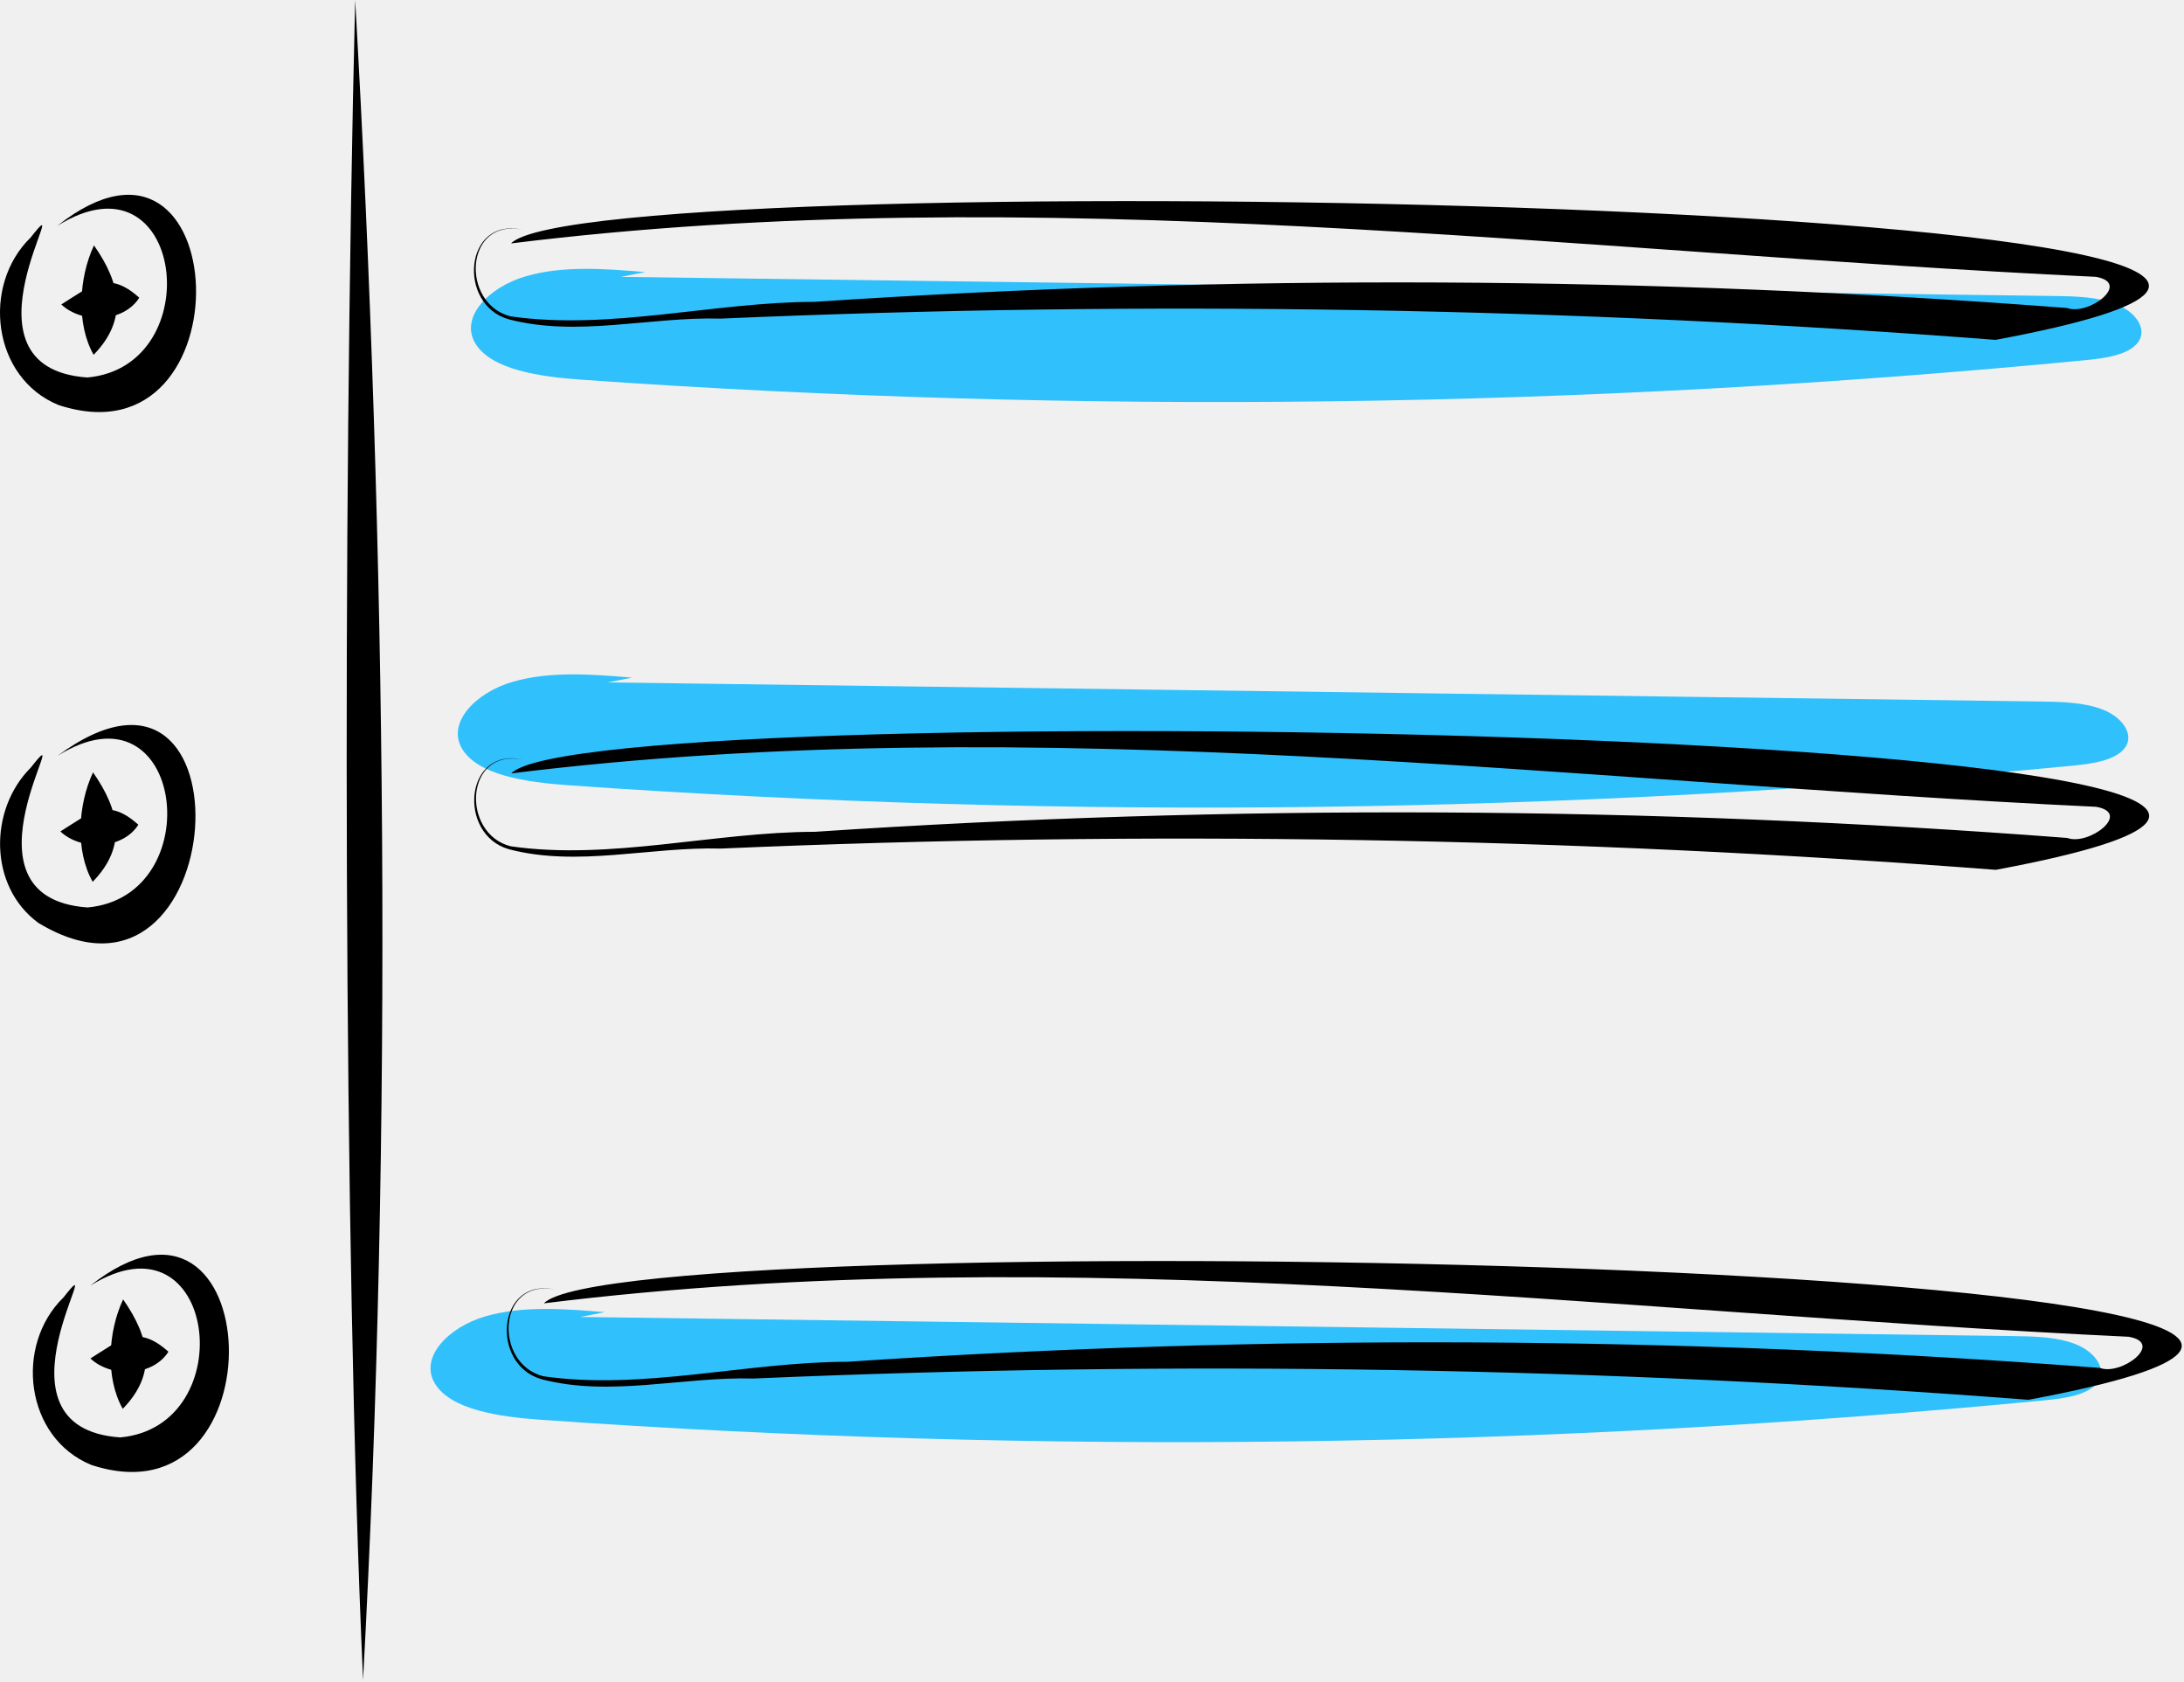
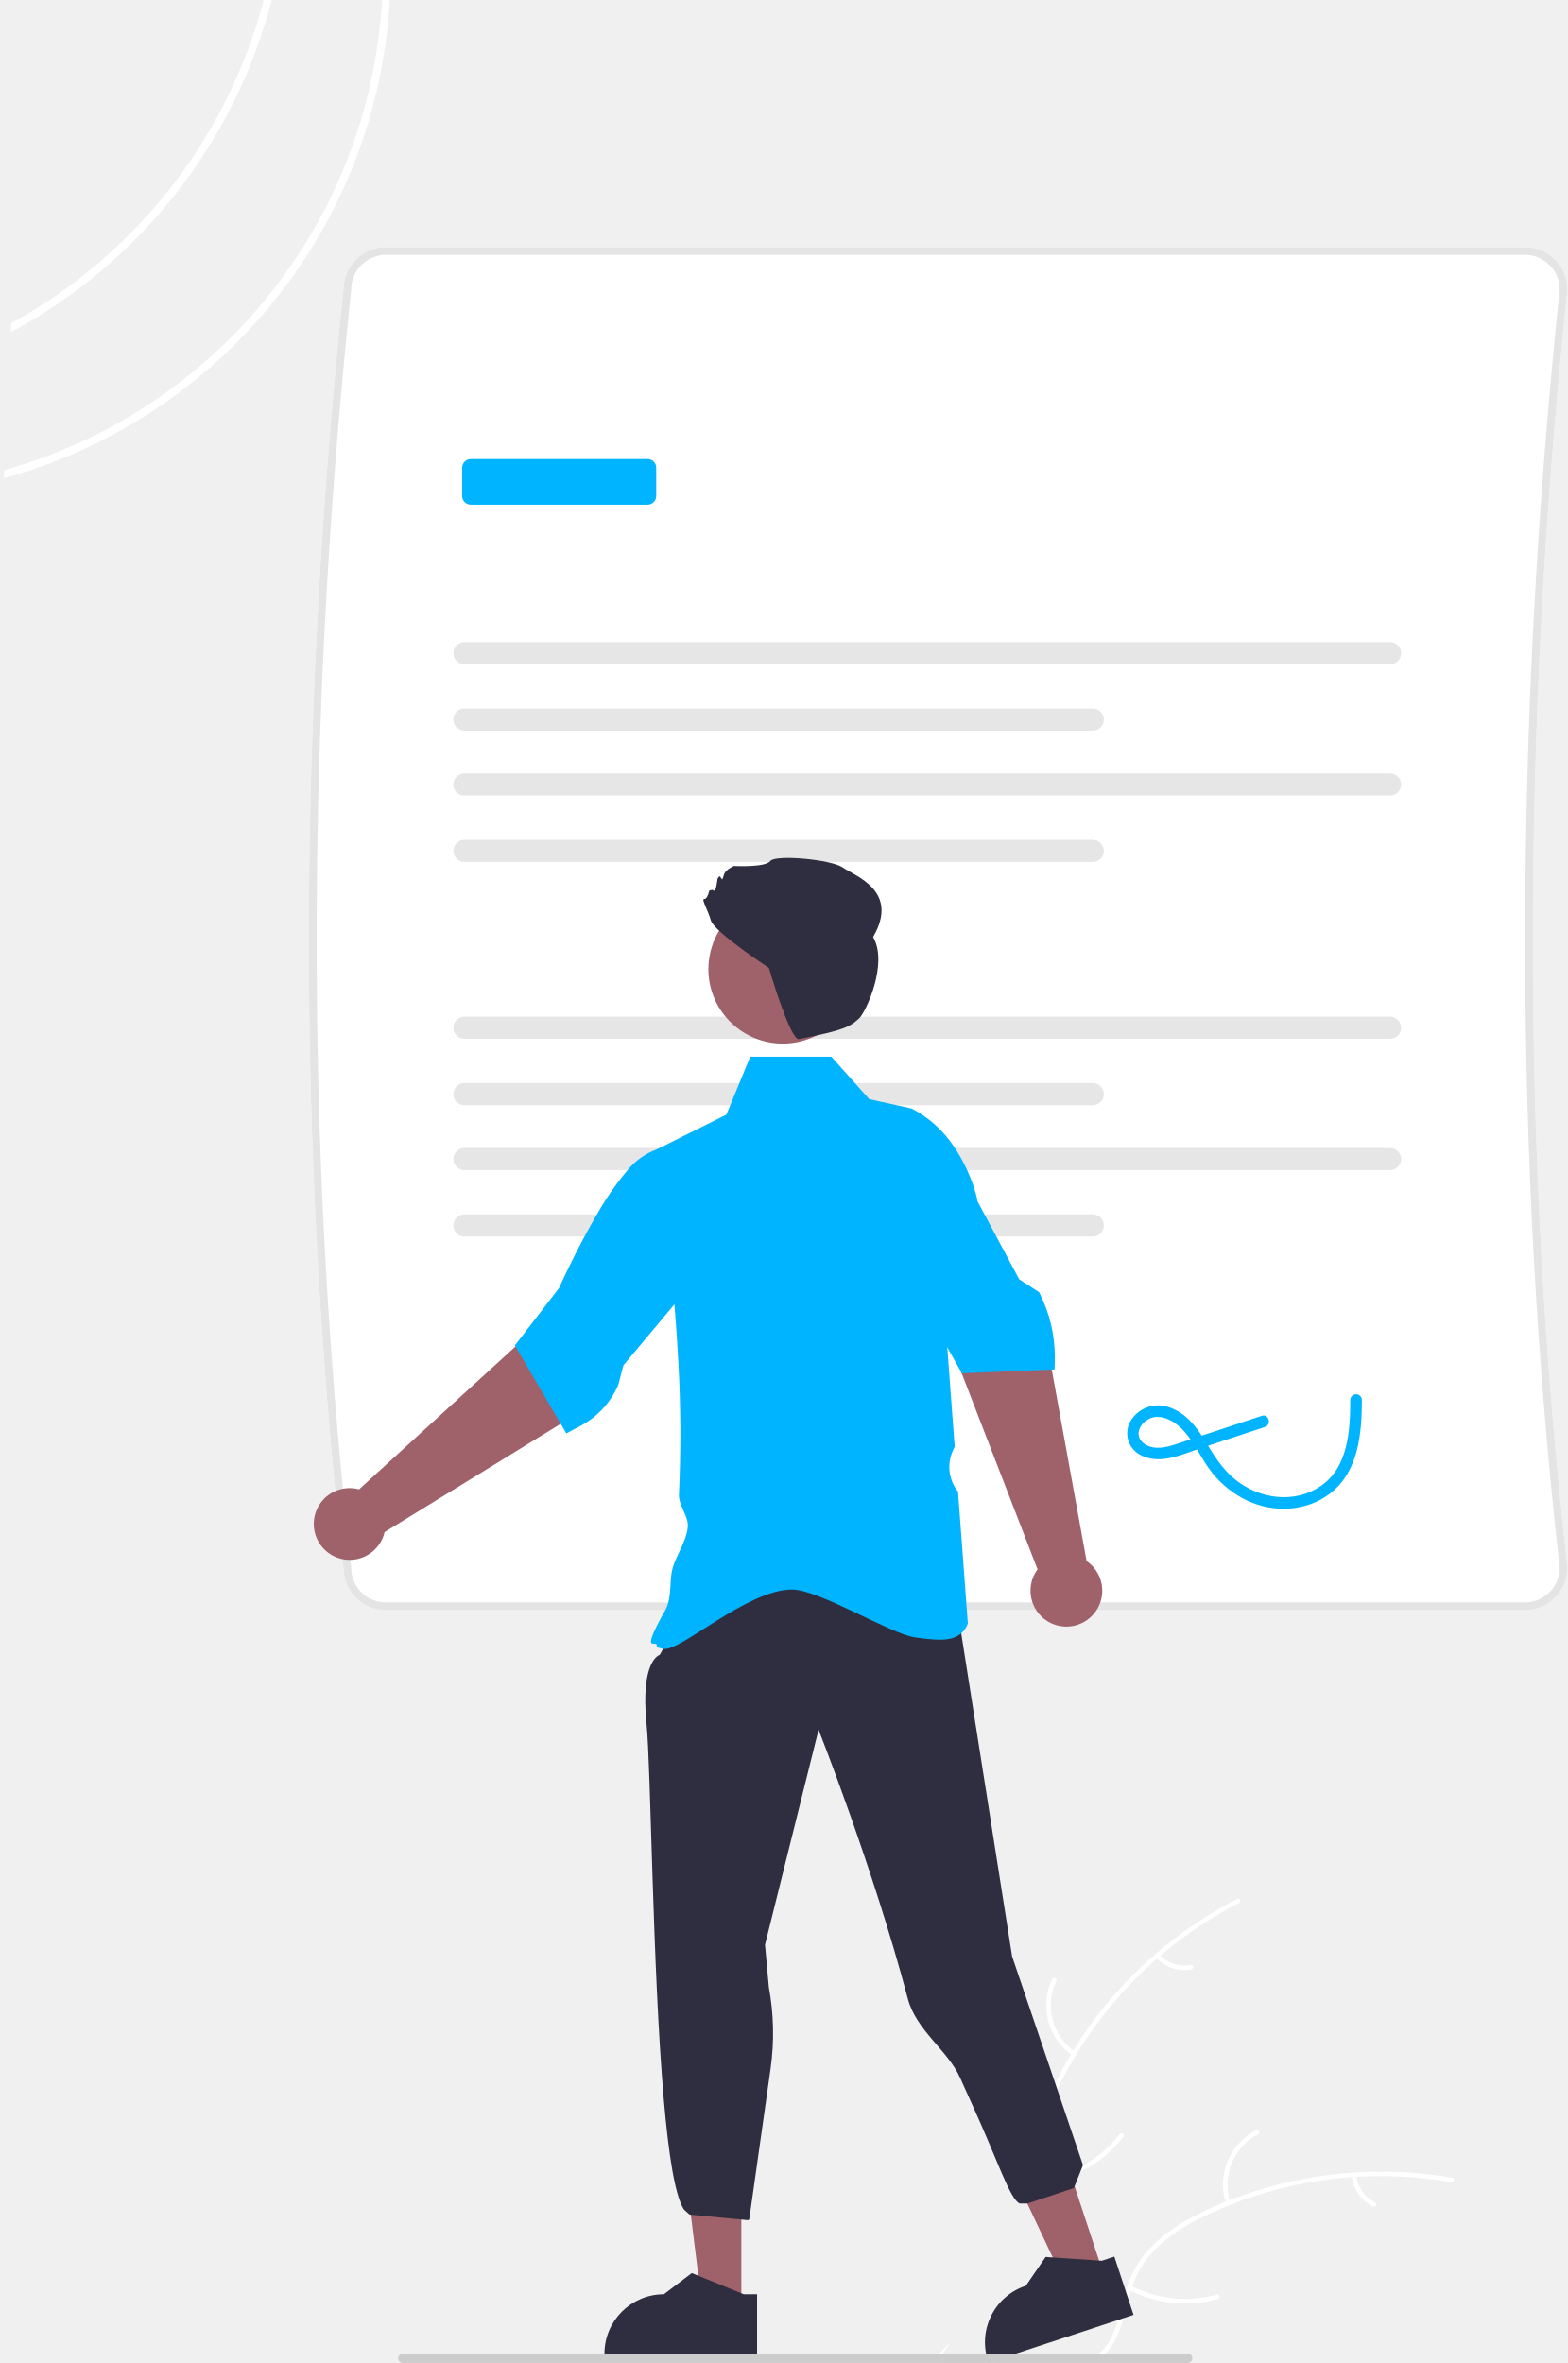
- <svg xmlns="http://www.w3.org/2000/svg" width="100%" height="100%" viewBox="0 0 726 559" version="1.1" xml:space="preserve" style="fill-rule:evenodd;clip-rule:evenodd;stroke-linejoin:round;stroke-miterlimit:2;">
-   <g transform="matrix(1,0,0,1,-237.375,-170.842)">
-     <path d="M451.84,261.271c-13.291,-1.129 -27.292,-2.197 -39.643,1.383c-12.351,3.579 -21.913,13.556 -16.915,22.151c5.185,8.915 21.541,11.254 35.36,12.23c166.571,11.736 333.831,9.564 500.041,-6.496c6.642,-0.644 14.251,-1.763 17.368,-5.872c3.361,-4.431 -0.819,-10.157 -7.067,-12.678c-6.249,-2.521 -13.84,-2.684 -21.073,-2.781l-476.188,-6.347" style="fill:rgb(0,180,255);fill-opacity:0.8;fill-rule:nonzero;" />
-   </g>
-   <g transform="matrix(1,0,0,1,-237.375,-170.842)">
-     <path d="M447.471,396.053c-13.291,-1.129 -27.292,-2.197 -39.643,1.383c-12.351,3.579 -21.913,13.556 -16.915,22.151c5.185,8.915 21.541,11.254 35.36,12.23c166.571,11.736 333.831,9.564 500.041,-6.496c6.642,-0.644 14.251,-1.763 17.368,-5.872c3.361,-4.431 -0.819,-10.157 -7.067,-12.678c-6.249,-2.521 -13.841,-2.684 -21.073,-2.781l-476.188,-6.347" style="fill:rgb(0,180,255);fill-opacity:0.8;fill-rule:nonzero;" />
-   </g>
-   <g transform="matrix(1,0,0,1,-237.375,-170.842)">
-     <path d="M438.4,606.951c-13.291,-1.129 -27.292,-2.197 -39.643,1.382c-12.351,3.579 -21.913,13.557 -16.915,22.151c5.185,8.916 21.541,11.254 35.36,12.23c166.571,11.737 333.831,9.564 500.041,-6.495c6.642,-0.645 14.251,-1.763 17.368,-5.872c3.361,-4.431 -0.819,-10.158 -7.067,-12.679c-6.249,-2.521 -13.84,-2.684 -21.073,-2.78l-476.188,-6.348" style="fill:rgb(0,180,255);fill-opacity:0.8;fill-rule:nonzero;" />
-   </g>
-   <g transform="matrix(1,0,0,1,-237.375,-170.842)">
-     <path d="M407.257,251.74c174.331,-21.595 351.979,2.871 526.835,11.111c11.986,2.114 -2.543,13.016 -9.569,10.356c-138.557,-10.614 -277.696,-11.298 -416.351,-2.047c-33.496,0.043 -68.088,9.573 -101.138,4.812c-16.643,-4.273 -15.23,-32.87 4.138,-28.776c-19.501,-4.454 -21.901,24.862 -4.729,29.752c22.846,6.03 47.046,-0.895 70.476,-0.216c141.286,-6.127 282.812,-3.767 423.815,7.069c244.228,-45.595 -467.041,-59.564 -493.477,-32.061Z" style="fill-rule:nonzero;" />
-   </g>
-   <g transform="matrix(1,0,0,1,-237.375,-170.842)">
-     <path d="M256.446,245.887c42.062,-26.266 50.732,46.705 9.972,50.418c-46.025,-3.199 -2.603,-67.178 -18.879,-46.502c-16.356,15.943 -12.765,46.616 9.271,55.64c63.633,20.929 58.397,-106.013 -0.364,-59.556Z" style="fill-rule:nonzero;" />
-   </g>
-   <g transform="matrix(1,0,0,1,-237.375,-170.842)">
-     <path d="M407.343,427.875c174.331,-21.595 351.979,2.871 526.834,11.112c11.986,2.113 -2.542,13.016 -9.568,10.355c-138.557,-10.613 -277.696,-11.297 -416.351,-2.047c-33.496,0.044 -68.088,9.573 -101.138,4.812c-16.643,-4.272 -15.23,-32.869 4.138,-28.776c-19.501,-4.454 -21.901,24.862 -4.73,29.752c22.847,6.03 47.047,-0.895 70.477,-0.215c141.286,-6.128 282.812,-3.768 423.815,7.068c244.228,-45.595 -467.041,-59.564 -493.477,-32.061Z" style="fill-rule:nonzero;" />
-   </g>
-   <g transform="matrix(1,0,0,1,-237.375,-170.842)">
-     <path d="M256.532,422.023c42.062,-26.267 50.732,46.704 9.972,50.418c-46.025,-3.199 -2.603,-67.179 -18.879,-46.503c-13.968,13.947 -14.073,39.408 2.443,51.594c64.412,39.157 72.445,-104.225 6.464,-55.509Z" style="fill-rule:nonzero;" />
-   </g>
-   <g transform="matrix(1,0,0,1,-237.375,-170.842)">
-     <path d="M418.174,604.01c174.331,-21.595 351.978,2.871 526.834,11.112c11.986,2.113 -2.543,13.016 -9.568,10.355c-138.558,-10.613 -277.697,-11.297 -416.352,-2.047c-33.495,0.044 -68.088,9.573 -101.138,4.812c-16.642,-4.272 -15.229,-32.869 4.138,-28.776c-19.5,-4.454 -21.9,24.862 -4.729,29.752c22.846,6.03 47.046,-0.895 70.476,-0.215c141.286,-6.128 282.813,-3.767 423.816,7.069c244.228,-45.596 -467.042,-59.564 -493.477,-32.062Z" style="fill-rule:nonzero;" />
-   </g>
-   <g transform="matrix(1,0,0,1,-237.375,-170.842)">
-     <path d="M267.363,598.158c42.061,-26.267 50.731,46.704 9.972,50.418c-46.025,-3.199 -2.604,-67.178 -18.88,-46.502c-16.356,15.943 -12.764,46.615 9.272,55.639c63.633,20.93 58.396,-106.013 -0.364,-59.555Z" style="fill-rule:nonzero;" />
-   </g>
-   <g transform="matrix(1,0,0,1,-237.375,-170.842)">
-     <path d="M358.06,729.158c10.006,-184.064 7.74,-376.05 -2.619,-558.316c-4.27,175.553 -3.925,412.549 2.619,558.316Z" style="fill-rule:nonzero;" />
-   </g>
-   <g transform="matrix(1,0,0,1,-237.375,-170.842)">
-     <path d="M268.497,288.765c11.564,-11.86 8.873,-23.821 0.12,-36.371c-5.096,10.834 -5.908,26.182 -0.12,36.371Z" style="fill-rule:nonzero;" />
-   </g>
-   <g transform="matrix(1,0,0,1,-237.375,-170.842)">
-     <path d="M283.675,269.794c-10.517,-9.51 -16.357,-3.679 -25.927,2.232c6.867,6.457 20.608,6.113 25.927,-2.232Z" style="fill-rule:nonzero;" />
-   </g>
-   <g transform="matrix(1,0,0,1,-237.375,-170.842)">
-     <path d="M268.183,463.917c11.564,-11.86 8.873,-23.82 0.121,-36.37c-5.096,10.834 -5.909,26.182 -0.121,36.37Z" style="fill-rule:nonzero;" />
-   </g>
-   <g transform="matrix(1,0,0,1,-237.375,-170.842)">
-     <path d="M283.362,444.947c-10.517,-9.51 -16.356,-3.679 -25.928,2.231c6.868,6.458 20.609,6.114 25.928,-2.231Z" style="fill-rule:nonzero;" />
-   </g>
-   <g transform="matrix(1,0,0,1,-237.375,-170.842)">
-     <path d="M278.183,639.07c11.564,-11.86 8.873,-23.821 0.121,-36.37c-5.096,10.833 -5.909,26.182 -0.121,36.37Z" style="fill-rule:nonzero;" />
-   </g>
-   <g transform="matrix(1,0,0,1,-237.375,-170.842)">
-     <path d="M293.362,620.099c-10.517,-9.51 -16.356,-3.678 -25.928,2.232c6.868,6.458 20.609,6.113 25.928,-2.232Z" style="fill-rule:nonzero;" />
-   </g>
+ <svg xmlns="http://www.w3.org/2000/svg" data-name="Layer 1" width="405.949" height="611.97" viewBox="0 0 405.949 611.97">
+   <path d="M717.73,647.62c-.31.35-.62.71-.92,1.07a117.723,117.723,0,0,0-11.32,15.54c-.27.42-.53.85-.77,1.27A124.618,124.618,0,0,0,688.83,708.54q-.87,5.16-1.31,10.38-.315,4.02-.38,8.05c-.16,11.28.84,23.83-6.43,32.45a22.689,22.689,0,0,1-6.98,5.48,29.179,29.179,0,0,1-6.32,2.39H644.74c-1.14-.17-2.28-.35-3.42-.53-.03,0-.06-.01-.09-.01l-.23.08-1.37.46-.06.02v-.02a.486.486,0,0,0-.01-.12,1.618,1.618,0,0,0-.01-.22v-.01c-.01-.2-.02-.39-.02-.59l-.03-.53s-.01-.01,0-.01c-.01-.3-.03-.6-.04-.91-1.05-26.1,1.51-53.07,13.83-76.05a84.971,84.971,0,0,1,16.12-21.21,1.2,1.2,0,0,1,.12-.11c12.81-12.22,29.37-20.21,46.85-19.94Q717.055,647.59,717.73,647.62Z" transform="translate(-396.8706 -155.34)" fill="#f0f0f0" />
+   <path d="M717.781,648.185A105.87,105.87,0,0,0,671.788,694.31,45.591,45.591,0,0,0,667.136,707.816a26.149,26.149,0,0,0,1.705,13.656c1.576,4.059,3.659,8.029,4.221,12.401a16.011,16.011,0,0,1-3.973,12.477c-3.638,4.289-8.601,7.015-13.547,9.513-5.491,2.773-11.239,5.566-15.052,10.579-.462.607-1.377-.145-.916-.751,6.633-8.722,18.316-10.624,26.272-17.715,3.712-3.309,6.45-7.757,6.141-12.88-.27-4.48-2.414-8.576-4.046-12.672a27.902,27.902,0,0,1-2.164-13.29,42.148,42.148,0,0,1,4.115-13.635,102.712,102.712,0,0,1,18.229-26.425A107.747,107.747,0,0,1,717.369,647.074c.677-.347,1.084.766.412,1.111Z" transform="translate(-396.8706 -155.34)" fill="#fff" />
+   <path d="M674.665,687.735a15.884,15.884,0,0,1-5.295-19.875c.33-.687,1.413-.207,1.083.481a14.708,14.708,0,0,0,4.963,18.477c.629.431-.126,1.345-.751.916Z" transform="translate(-396.8706 -155.34)" fill="#fff" />
+   <path d="M667.771,719.519A30.615,30.615,0,0,0,686.87,707.986c.464-.606,1.38.146.916.751a31.844,31.844,0,0,1-19.899,11.961c-.753.127-.866-1.053-.116-1.179Z" transform="translate(-396.8706 -155.34)" fill="#fff" />
+   <path d="M697.167,661.568a8.991,8.991,0,0,0,8.106,2.662c.751-.137.863,1.043.116,1.179a10.075,10.075,0,0,1-8.973-2.925.612.612,0,0,1-.082-.834.595.595,0,0,1,.834-.082Z" transform="translate(-396.8706 -155.34)" fill="#fff" />
+   <path d="M772.94,719.98c-.46.1-.92.2-1.39.31h-.01a119.08,119.08,0,0,0-18.38,5.58c-.46.18-.92.36-1.38.55h-.01a124.764,124.764,0,0,0-38.44,24.68c-.04.04-.08.07-.12.11a.607.607,0,0,1-.08.08l-.05.05a121.675,121.675,0,0,0-12.31,13.56c0,.01-.01.02-.02.03-.6.78-1.21,1.56-1.81,2.36H639.63l-.06.02v-.02h-.25c0-.01.01-.02.02-.03,0-.01.01-.01.01-.02.07-.1.14-.2.2-.29v-.01a.277.277,0,0,1,.06-.08c.06-.1.13-.18.18-.27.4-.56.79-1.13,1.19-1.69.65-.93,1.31-1.86,1.98-2.78a.01.01,0,0,1,.01-.01v-.01c.01-.01.01-.02.02-.03l.02-.02c8.25-11.42,17.53-22.26,28.16-31.34.32-.28.64-.56.98-.82a114.817,114.817,0,0,1,15.37-10.97q4.44-2.625,9.15-4.82a85.126,85.126,0,0,1,25.59-7.22h.02c.02,0,.04-.01.07-.01.03,0,.05-.01.07-.01,17.61-2.04,35.66,1.55,49.47,12.29C772.25,719.43,772.59,719.7,772.94,719.98Z" transform="translate(-396.8706 -155.34)" fill="#f0f0f0" />
+   <path d="M639.32,767.29h.25v.02l.06-.02H655.5c-4.73-.81-9.45-1.44-14.18-.53-.11.02-.21.04-.32.07-.48.09-.96.21-1.44.34-.03.01-.07.02-.1.03a.338.338,0,0,0-.12.06.149.149,0,0,0-.07.03Z" transform="translate(-396.8706 -155.34)" fill="#fff" />
+   <path d="M772.65,720.47c-.37-.06-.73-.13-1.1-.18h-.01a105.412,105.412,0,0,0-23.35-1.18c-.39.02-.79.05-1.19.07a105.327,105.327,0,0,0-31.57,7.19c-.01,0-.01,0-.01.01-.11.04-.22.08-.32.12-2.35.95-4.67,1.99-6.94,3.11a45.706,45.706,0,0,0-11.85,7.98,25.479,25.479,0,0,0-6.21,9.89c-.13.38-.26.75-.38,1.13-.09.3-.18.61-.27.91-1.18,4.19-1.91,8.61-4.09,12.44a14.649,14.649,0,0,1-2.2,2.94,15.125,15.125,0,0,1-2.96,2.39h-2.52a14.532,14.532,0,0,0,3.79-2.39,12.545,12.545,0,0,0,2.29-2.61c2.48-3.74,3.24-8.3,4.4-12.55.19-.69.39-1.36.61-2.03a26.648,26.648,0,0,1,5.67-9.89,42.179,42.179,0,0,1,11.49-8.41q4.05-2.13,8.32-3.86c.37-.16.74-.3,1.11-.44a108.079,108.079,0,0,1,56.53-5.96c.37.05.73.12,1.1.18C773.74,719.46,773.4,720.6,772.65,720.47Z" transform="translate(-396.8706 -155.34)" fill="#fff" />
+   <path d="M714.415,726.087a15.884,15.884,0,0,1,7.738-19.057c.677-.35,1.253.685.575,1.036A14.708,14.708,0,0,0,715.567,725.808c.242.723-.911.998-1.152.279Z" transform="translate(-396.8706 -155.34)" fill="#fff" />
+   <path d="M689.774,747.314a30.615,30.615,0,0,0,22.193,2.291c.735-.204,1.013.948.279,1.152a31.844,31.844,0,0,1-23.089-2.431c-.678-.352-.057-1.362.617-1.012Z" transform="translate(-396.8706 -155.34)" fill="#fff" />
+   <path d="M748.136,718.743a8.991,8.991,0,0,0,4.869,7.005c.682.343.061,1.352-.617,1.012a10.075,10.075,0,0,1-5.404-7.738.612.612,0,0,1,.436-.715.595.595,0,0,1,.715.436Z" transform="translate(-396.8706 -155.34)" fill="#fff" />
+   <path d="M713.94,321.63q.405-49.665,4.04-100.29c.04-.67.09-1.33.14-2q1.92-26.355,4.7-52.9v-.1a11.007,11.007,0,0,0-11-11h-295a11.022,11.022,0,0,0-11,10.95q-3.84,36.555-6.02,72.75c-.06.79-.1,1.57-.14,2.36q-1.08,17.895-1.72,35.7c-.03.7-.06,1.4-.07,2.1a1478.886,1478.886,0,0,0,7.95,218.2,11.02,11.02,0,0,0,11,10.94h295a11.007,11.007,0,0,0,11-11v-.11q-2.175-19.305-3.82-38.86-.24-2.865-.47-5.73-1.14-14.085-1.99-28.28-.18-2.865-.33-5.73-1.605-28.41-2.1-57.26c-.04-1.91-.07-3.81-.1-5.73q-.18-14.085-.11-28.28C713.9,325.45,713.91,323.54,713.94,321.63Z" transform="translate(-396.8706 -155.34)" fill="#f0f0f0" />
+   <path d="M802.82,230.34a11.007,11.007,0,0,0-11-11h-295a11.022,11.022,0,0,0-11,10.95c-9.96,94.97-11.61,188.26-4.94,278.05q1.215,16.665,2.84,33.16.87,8.835,1.85,17.62c.08.76.16,1.52.25,2.28a11.02,11.02,0,0,0,11,10.94h295a11.007,11.007,0,0,0,11-11v-.11c-11.93-105.77-11.93-217.06,0-330.79Z" transform="translate(-396.8706 -155.34)" fill="#fff" />
+   <path d="M802.82,230.34a11.007,11.007,0,0,0-11-11h-295a11.022,11.022,0,0,0-11,10.95c-9.96,94.97-11.61,188.26-4.94,278.05q1.215,16.665,2.84,33.16.87,8.835,1.85,17.62c.08.76.16,1.52.25,2.28a11.02,11.02,0,0,0,11,10.94h295a11.007,11.007,0,0,0,11-11v-.11c-11.93-105.77-11.93-217.06,0-330.79Zm-2,331.06a9.008,9.008,0,0,1-9,8.94h-295a9.014,9.014,0,0,1-9-9v-.11c-.07-.64-.14-1.29-.21-1.93q-1.035-9.18-1.93-18.41-1.575-16.185-2.79-32.55c-6.67-89.74-5.03-182.97,4.93-277.9v-.1a9.014,9.014,0,0,1,9-9h295a9.003,9.003,0,0,1,9,8.95C788.89,344.11,788.89,455.52,800.82,561.4Z" transform="translate(-396.8706 -155.34)" fill="#e4e4e4" />
+   <path id="a974c3de-8d03-408b-a459-3ce6ba461bdb-122" data-name="Path 142" d="M517.154,321.63a2.866,2.866,0,0,0,0,5.733H756.885a2.866,2.866,0,0,0,0-5.733Z" transform="translate(-396.8706 -155.34)" fill="#e6e6e6" />
+   <path id="e9133026-9528-4ac3-aa69-83f109aff1e3-123" data-name="Path 143" d="M517.154,338.83a2.866,2.866,0,0,0,0,5.733H679.899a2.866,2.866,0,0,0,0-5.733Z" transform="translate(-396.8706 -155.34)" fill="#e6e6e6" />
+   <path id="a406ca83-8296-4426-a4ed-8cd27cbcb96b-124" data-name="Path 142" d="M517.154,355.64a2.866,2.866,0,0,0,0,5.733H756.885a2.866,2.866,0,0,0,0-5.733Z" transform="translate(-396.8706 -155.34)" fill="#e6e6e6" />
+   <path id="be321b5a-3e39-41eb-b9b2-711d73db0143-125" data-name="Path 143" d="M517.154,372.84a2.866,2.866,0,0,0,0,5.733H679.899a2.866,2.866,0,0,0,0-5.733Z" transform="translate(-396.8706 -155.34)" fill="#e6e6e6" />
+   <path id="a5a7e885-834f-470d-9162-1a1fa51c1163-126" data-name="Path 142" d="M517.154,418.63a2.866,2.866,0,0,0,0,5.733H756.885a2.866,2.866,0,0,0,0-5.733Z" transform="translate(-396.8706 -155.34)" fill="#e6e6e6" />
+   <path id="a5fcdb43-4805-483f-9462-6a7e4850dca6-127" data-name="Path 143" d="M517.154,435.83a2.866,2.866,0,0,0,0,5.733H679.899a2.866,2.866,0,0,0,0-5.733Z" transform="translate(-396.8706 -155.34)" fill="#e6e6e6" />
+   <path id="b765b6a8-7afa-43c2-95d1-39dcbde99f83-128" data-name="Path 142" d="M517.154,452.64a2.866,2.866,0,0,0,0,5.733H756.885a2.866,2.866,0,0,0,0-5.733Z" transform="translate(-396.8706 -155.34)" fill="#e6e6e6" />
+   <path id="e421dd9d-74a5-4920-9c7d-c121b8cd01e8-129" data-name="Path 143" d="M517.154,469.84a2.866,2.866,0,0,0,0,5.733H679.899a2.866,2.866,0,0,0,0-5.733Z" transform="translate(-396.8706 -155.34)" fill="#e6e6e6" />
+   <path id="ea3081fc-4e36-4189-92a3-e6d1b5b4a040-130" data-name="Path 154" d="M564.588,286.04h-45.788a2.239,2.239,0,0,1-2.237-2.237v-7.336a2.239,2.239,0,0,1,2.237-2.237h45.788a2.239,2.239,0,0,1,2.237,2.237v7.336A2.239,2.239,0,0,1,564.588,286.04Z" transform="translate(-396.8706 -155.34)" fill="#00b4ff" />
+   <path d="M723.656,522.016l-14.025,4.635q-3.506,1.159-7.013,2.317c-2.165.713-4.508,1.561-6.825,1.254-1.602-.212-3.428-1.134-3.927-2.782-.472-1.559.529-3.191,1.741-4.113,3.347-2.546,7.579.045,9.95,2.682,2.901,3.225,4.542,7.389,7.263,10.765a25.912,25.912,0,0,0,8.985,7.155c6.941,3.278,15.408,2.929,21.599-1.847,7.393-5.703,8.147-15.587,8.186-24.21a1.501,1.501,0,0,0-3,0c-.036,7.815-.48,17.396-7.606,22.286-6.826,4.684-15.797,3.442-22.082-1.549-3.502-2.781-5.656-6.408-7.956-10.164-2.244-3.666-5.031-7.22-9.255-8.646a8.364,8.364,0,0,0-9.986,3.487,6.347,6.347,0,0,0,2.934,9.066c4.898,2.334,10.501-.401,15.217-1.959l16.596-5.485c1.825-.603,1.043-3.501-.798-2.893Z" transform="translate(-396.8706 -155.34)" fill="#00b4ff" />
+   <polygon points="285.224 587.176 275.389 590.416 258.211 554.026 272.726 549.244 285.224 587.176" fill="#9f616a" />
+   <path d="M689.11,750.78l-.67-2.03-1.76-5.35-1.2-3.64-3.28,1.08-.68-.05-9.01-.61-1.2-.08-1.78-.12-1.84-.13-5.14,7.47h-.01a15.257,15.257,0,0,0-8.92,7.68c-.11.22-.21.44-.31.66a12.849,12.849,0,0,0-.63,1.66,15.214,15.214,0,0,0-.42,7.58,17.395,17.395,0,0,0,.49,1.85l.03.1.12.37.72-.24,6.32-2.08,22.14-7.29,4.39-1.45,1.35-.45h.01l2.62-.86Z" transform="translate(-396.8706 -155.34)" fill="#2f2e41" />
+   <polygon points="192.004 595.731 181.65 595.73 176.724 555.792 192.006 555.793 192.004 595.731" fill="#9f616a" />
+   <path d="M572.304,575.992l-4.59,7.94s-5.044,1.378-3.395,17.819c1.164,11.609,1.541,63.59,4.472,97.359,1.22,14.054,2.881,24.954,5.226,28.477l1.444,1.293,15.067,1.44.38-.133,5.533-39.076A65.654,65.654,0,0,0,596,670v0l-1-11,13.873-55.697S623,639,632,673c2.167,8.185,10.396,13.39,13.516,20.413,1.045,2.353,2.072,4.633,3.074,6.821C655.189,714.64,658.497,725.128,661,726h2l12-4,2.361-5.935L659,662l-13.749-87.294C619.054,560.619,594.479,559.052,572.304,575.992Z" transform="translate(-396.8706 -155.34)" fill="#2f2e41" />
+   <path d="M647.35,458.37a40.79,40.79,0,0,0-3.18-5.73A29.459,29.459,0,0,0,633,442.43l-3.94-.87L622,440l-3.72-4.17-6.1-6.83h-21l-2.81,6.83-2.36,5.73L585,444l-17.98,8.99c-.01,0-.01,0-.02.01q.36,2.7.71,5.37.765,5.805,1.44,11.47.345,2.88.66,5.73,1.005,8.94,1.73,17.57.645,7.71,1.03,15.2a334.126,334.126,0,0,1,.14,34.05c-.14,2.67,2.51,5.71,2.3,8.32-.35,4.26-3.64,8.04-4.22,12.11-.36,2.5-.2,5.16-.83,7.52a8.411,8.411,0,0,1-.78,1.98c0,.01-.01.01-.01.02-7.2,12.86-1.55,6.72-2.22,9.61l.32.08c.15.04.61.16,1.35.33C572.85,583.37,590.29,567,602,567c7.03,0,25.64,11.56,31.87,12.4,4.93.66,9.33,1.26,11.95-1.05a6.125,6.125,0,0,0,1.69-2.48l.03-.09-.01-.09-.25-3.35-.15-2-2.14-28.7a10.175,10.175,0,0,1-1.3-10.69l.44-.93-1.62-21.68-.3-4.05-.11-1.37v-.01l-.78-10.47,1.88-5.72v-.01L646.86,475.57l1.88-5.73,1.18-3.6L650,466A40.932,40.932,0,0,0,647.35,458.37Z" transform="translate(-396.8706 -155.34)" fill="#00b4ff" />
+   <path d="M665.594,561.779,645.434,509.678l-9.363-19.025,18.005-9.947,14.501,25.549,9.72,53.381a9.29,9.29,0,1,1-12.703,2.143Z" transform="translate(-396.8706 -155.34)" fill="#9f616a" />
+   <path d="M666,490l-5.16-3.34L654.91,475.57l-3.06-5.73-1.93-3.6-.82-1.54-9.27-6.33-6.26-4.28-5.1,4.28-2.43,2.04,2.38,9.43,1.44,5.73L633,488l9.21,16.29,2.29,4.05,1.31,2.33.01.02.18.31,23.27-.97L670,510l.04-1.66.02-.6c.01-.3.01-.6.01-.9A36.955,36.955,0,0,0,666,490Z" transform="translate(-396.8706 -155.34)" fill="#00b4ff" />
+   <path d="M489.875,541.059l41.241-37.686,14.333-15.627,15.8,13.171-18.549,22.781L496.48,552.12a9.29,9.29,0,1,1-6.605-11.061Z" transform="translate(-396.8706 -155.34)" fill="#9f616a" />
+   <path d="M575.01,475.57l-.08-5.73-.15-11.47-.06-4.45-.17-.12a7.515,7.515,0,0,0-3.09-1.16,8.959,8.959,0,0,0-2.93,0,10.474,10.474,0,0,0-1.51.35c-.01,0-.01,0-.02.01a17.298,17.298,0,0,0-7.57,5.36l-.01.01a74.682,74.682,0,0,0-7.94,11.47c-1.13,1.92-2.21,3.86-3.22,5.73-3.82,7.11-6.57,13.27-6.62,13.38l-11.42,14.83.16.27,2.51,4.29,9.2,15.73,1.46,2.5,3.73-1.99A21.687,21.687,0,0,0,557,514l1.33-5.08.49-.58,12.72-15.2,3.64-4.36Z" transform="translate(-396.8706 -155.34)" fill="#00b4ff" />
+   <circle cx="599.593" cy="406.346" r="19.251" transform="translate(-294.4215 777.7675) rotate(-80.78251)" fill="#9f616a" />
+   <path d="M580.984,393.726c-.856-2.995-2.567-5.561-1.711-5.561s1.283-2.139,1.283-2.139.856-.428,1.283,0,.856-2.995.856-2.995.428-1.283.856-.428.428.428.856-.856,2.567-2.139,2.567-2.139,8.128.428,9.411-1.283,15.828-.428,18.823,1.711S630,386,623,398c4,7-1.972,19.485-3.515,20.966-2.44,2.342-4.129,3.187-15.674,5.484C601.552,424.9,596,406,596,406S581.839,396.721,580.984,393.726Z" transform="translate(-396.8706 -155.34)" fill="#2f2e41" />
+   <path d="M589.5,749.51l-.62-.25-11.14-4.54-1.71-.69-7.22,5.48h-.01a15.398,15.398,0,0,0-15.38,15.39v.5h39.53V749.51Z" transform="translate(-396.8706 -155.34)" fill="#2f2e41" />
+   <path d="M705.69,766.09a1.195,1.195,0,0,1-1.19,1.2H501.2a1.195,1.195,0,0,1,0-2.39H704.5A1.193,1.193,0,0,1,705.69,766.09Z" transform="translate(-396.8706 -155.34)" fill="#ccc" />
+   <path d="M495.8,155.34A134.274,134.274,0,0,1,397.94,277.1c-.03.7-.06,1.4-.07,2.1A136.289,136.289,0,0,0,497.8,155.34Z" transform="translate(-396.8706 -155.34)" fill="#fff" />
+   <path d="M465.17,155.34a134.551,134.551,0,0,1-65.37,83.7c-.06.79-.1,1.57-.14,2.36a136.623,136.623,0,0,0,67.58-86.06Z" transform="translate(-396.8706 -155.34)" fill="#fff" />
</svg>
